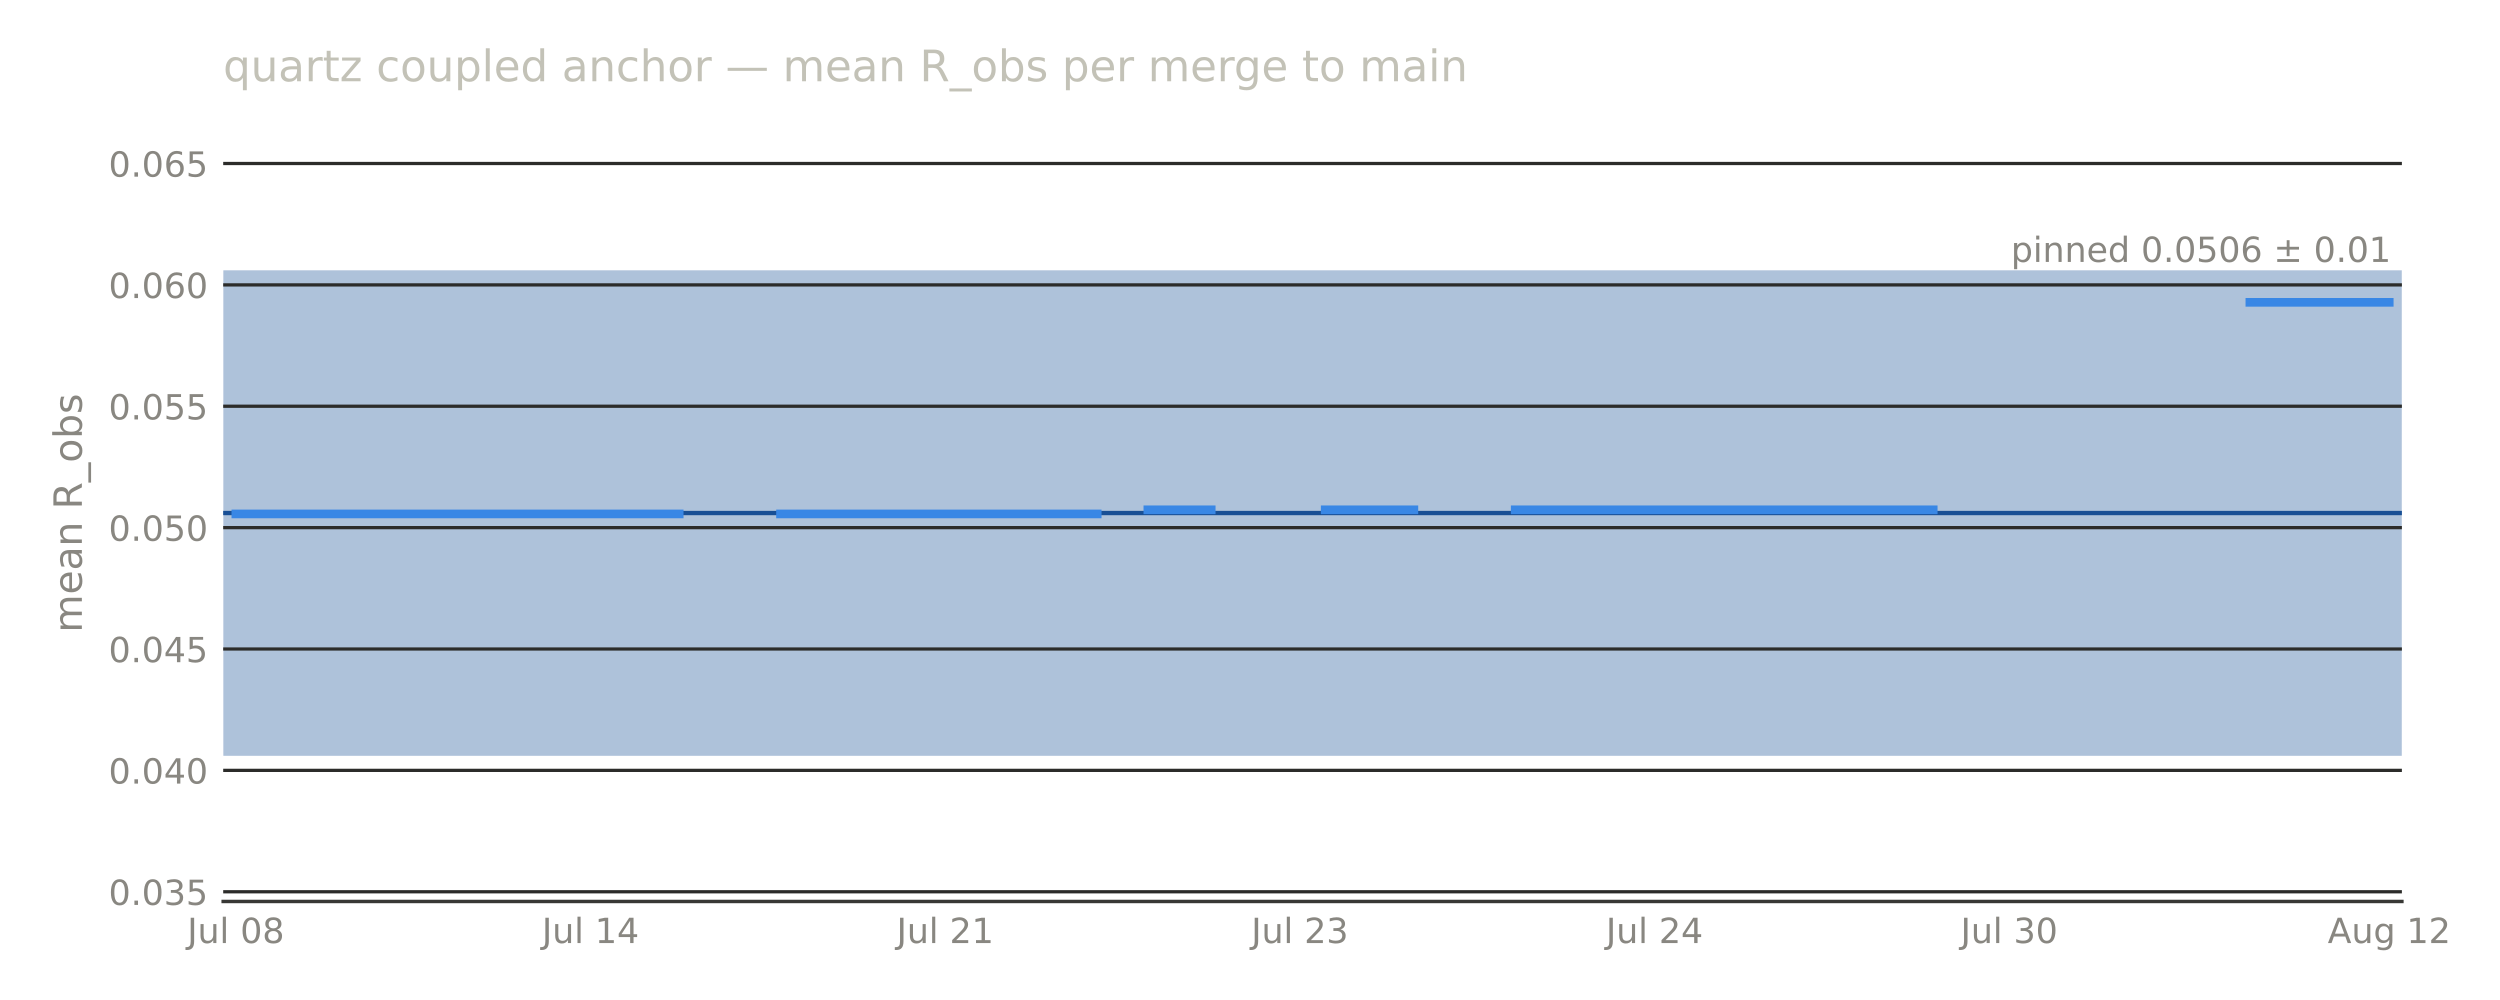
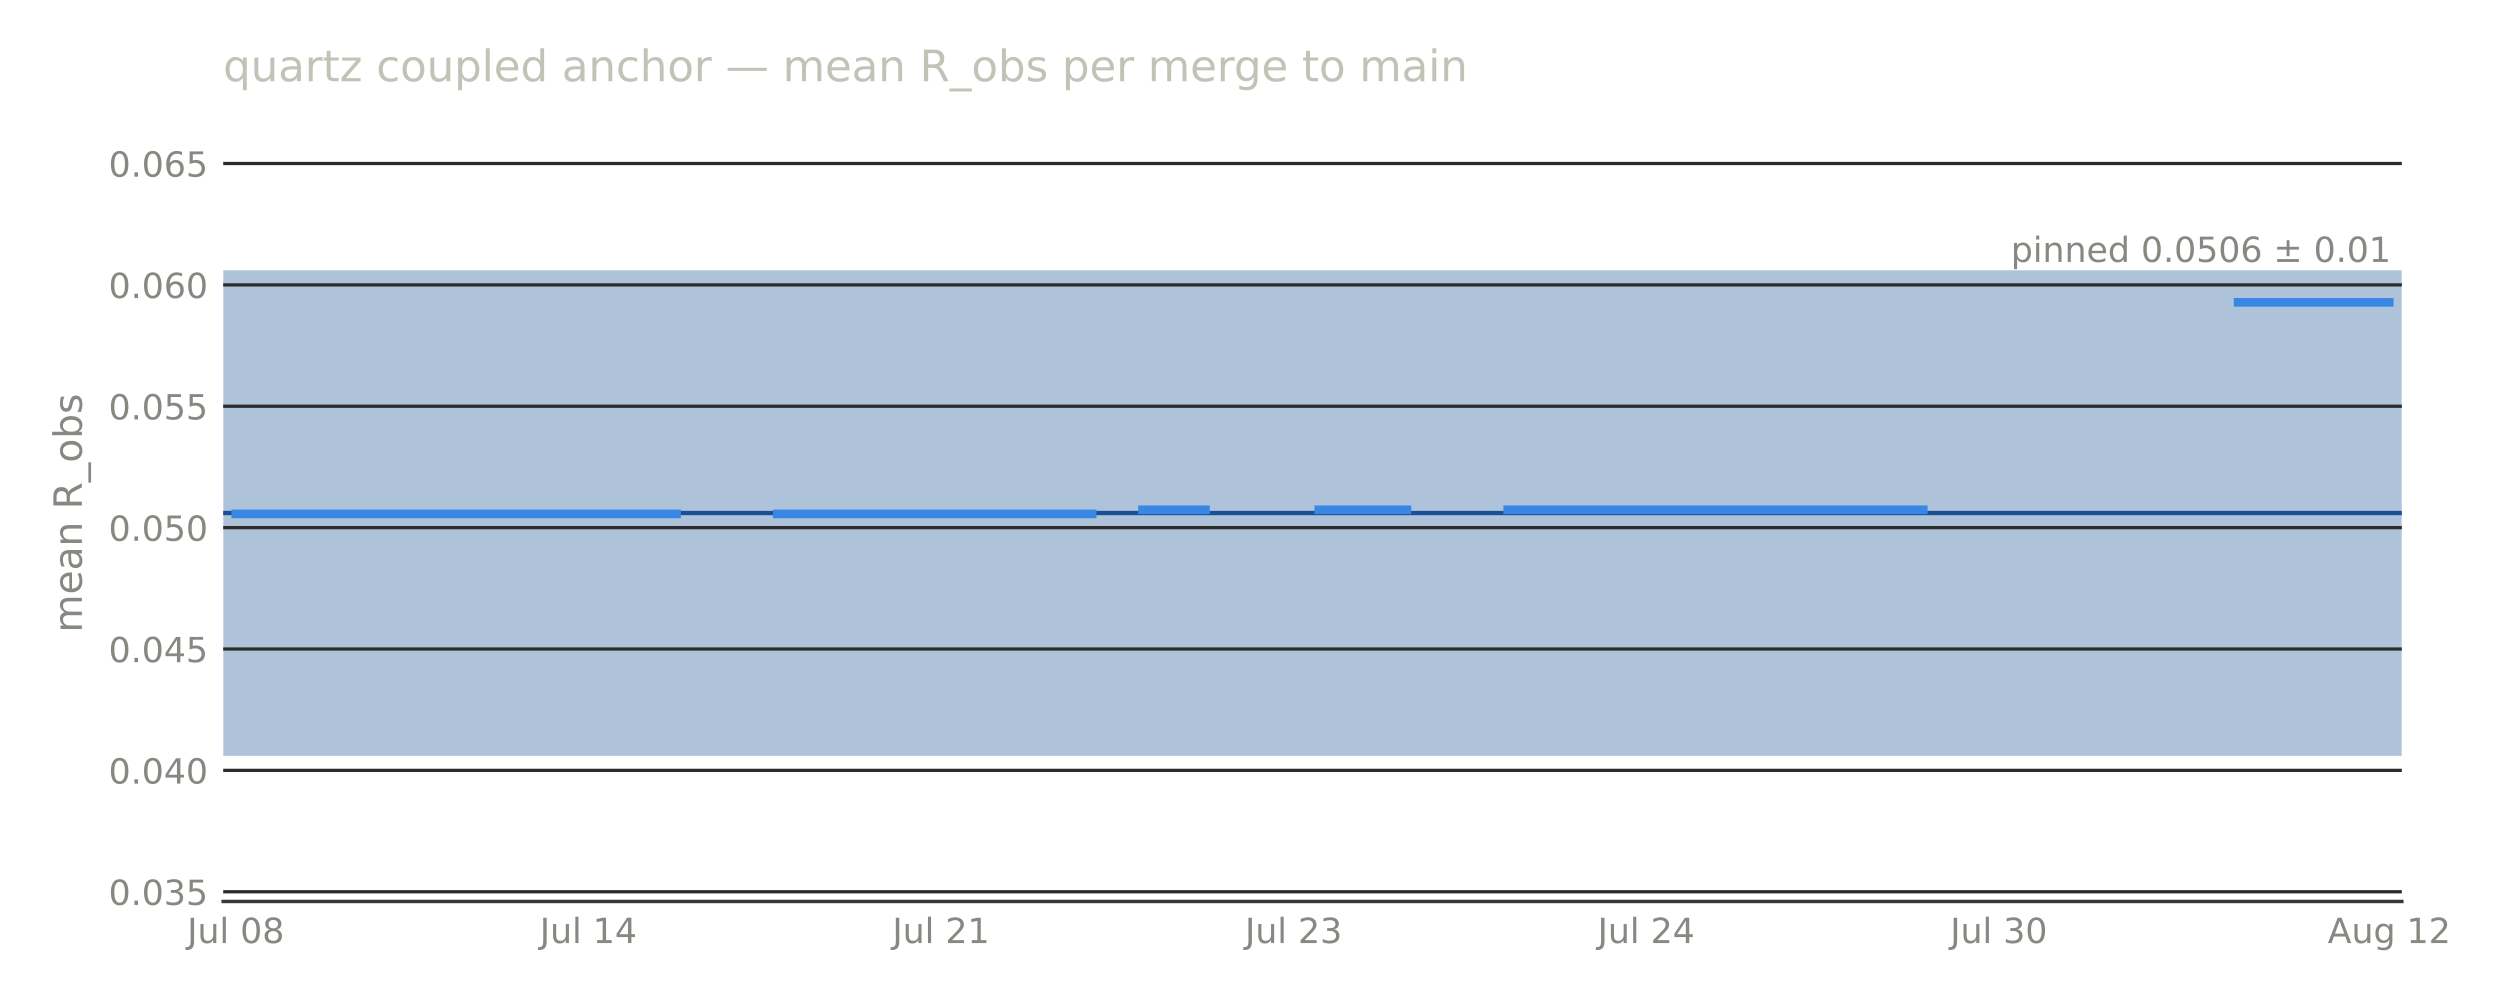
<svg xmlns="http://www.w3.org/2000/svg" width="576pt" height="230.4pt" viewBox="0 0 576 230.4" version="1.1">
  <defs>
    <style type="text/css">*{stroke-linejoin: round; stroke-linecap: butt}</style>
  </defs>
  <g id="figure_1">
    <g id="patch_1">
      <path d="M 0 230.4  L 576 230.4  L 576 0  L 0 0  L 0 230.4  z " style="fill: none; opacity: 0" />
    </g>
    <g id="axes_1">
      <g id="patch_2">
-         <path d="M 51.422 207.698  L 553.395 207.698  L 553.395 28.72  L 51.422 28.72  L 51.422 207.698  z " style="fill: none" />
+         <path d="M 51.422 207.698  L 553.38 207.698  L 553.38 28.72  L 51.422 28.72  L 51.422 207.698  z " style="fill: none" />
      </g>
      <g id="patch_3">
-         <path d="M 51.422 174.14  L 553.395 174.14  L 553.395 62.278  L 51.422 62.278  z " clip-path="url(#p6a9a64b005)" style="fill: #184f95; opacity: 0.35" />
+         <path d="M 51.422 174.14  L 553.38 174.14  L 553.38 62.278  L 51.422 62.278  z " clip-path="url(#p07eb2d91a2)" style="fill: #184f95; opacity: 0.35" />
      </g>
      <g id="matplotlib.axis_1">
        <g id="xtick_1">
          <g id="line2d_1" />
          <g id="text_1">
-             <text style="font-size: 8px; font-family: 'DejaVu Sans', 'Bitstream Vera Sans', 'Computer Modern Sans Serif', 'Lucida Grande', 'Verdana', 'Geneva', 'Lucid', 'Arial', 'Helvetica', 'Avant Garde', sans-serif; text-anchor: middle; fill: #898781" x="54.341" y="217.277" transform="rotate(-0 54.34056 217.2769)">Jul 08</text>
+             <text style="font-size: 8px; font-family: 'DejaVu Sans', 'Bitstream Vera Sans', 'Computer Modern Sans Serif', 'Lucida Grande', 'Verdana', 'Geneva', 'Lucid', 'Arial', 'Helvetica', 'Avant Garde', sans-serif; text-anchor: middle; fill: #898781" x="54.324" y="217.277" transform="rotate(-0 54.3236 217.2769)">Jul 08</text>
          </g>
        </g>
        <g id="xtick_2">
          <g id="line2d_2" />
          <g id="text_2">
-             <text style="font-size: 8px; font-family: 'DejaVu Sans', 'Bitstream Vera Sans', 'Computer Modern Sans Serif', 'Lucida Grande', 'Verdana', 'Geneva', 'Lucid', 'Arial', 'Helvetica', 'Avant Garde', sans-serif; text-anchor: middle; fill: #898781" x="136.057" y="217.277" transform="rotate(-0 136.0571 217.2769)">Jul 14</text>
+             <text style="font-size: 8px; font-family: 'DejaVu Sans', 'Bitstream Vera Sans', 'Computer Modern Sans Serif', 'Lucida Grande', 'Verdana', 'Geneva', 'Lucid', 'Arial', 'Helvetica', 'Avant Garde', sans-serif; text-anchor: middle; fill: #898781" x="135.565" y="217.277" transform="rotate(-0 135.5654 217.2769)">Jul 14</text>
          </g>
        </g>
        <g id="xtick_3">
          <g id="line2d_3" />
          <g id="text_3">
-             <text style="font-size: 8px; font-family: 'DejaVu Sans', 'Bitstream Vera Sans', 'Computer Modern Sans Serif', 'Lucida Grande', 'Verdana', 'Geneva', 'Lucid', 'Arial', 'Helvetica', 'Avant Garde', sans-serif; text-anchor: middle; fill: #898781" x="217.774" y="217.277" transform="rotate(-0 217.7737 217.2769)">Jul 21</text>
+             <text style="font-size: 8px; font-family: 'DejaVu Sans', 'Bitstream Vera Sans', 'Computer Modern Sans Serif', 'Lucida Grande', 'Verdana', 'Geneva', 'Lucid', 'Arial', 'Helvetica', 'Avant Garde', sans-serif; text-anchor: middle; fill: #898781" x="216.807" y="217.277" transform="rotate(-0 216.8072 217.2769)">Jul 21</text>
          </g>
        </g>
        <g id="xtick_4">
          <g id="line2d_4" />
          <g id="text_4">
-             <text style="font-size: 8px; font-family: 'DejaVu Sans', 'Bitstream Vera Sans', 'Computer Modern Sans Serif', 'Lucida Grande', 'Verdana', 'Geneva', 'Lucid', 'Arial', 'Helvetica', 'Avant Garde', sans-serif; text-anchor: middle; fill: #898781" x="299.49" y="217.277" transform="rotate(-0 299.4903 217.2769)">Jul 23</text>
+             <text style="font-size: 8px; font-family: 'DejaVu Sans', 'Bitstream Vera Sans', 'Computer Modern Sans Serif', 'Lucida Grande', 'Verdana', 'Geneva', 'Lucid', 'Arial', 'Helvetica', 'Avant Garde', sans-serif; text-anchor: middle; fill: #898781" x="298.049" y="217.277" transform="rotate(-0 298.049 217.2769)">Jul 23</text>
          </g>
        </g>
        <g id="xtick_5">
          <g id="line2d_5" />
          <g id="text_5">
-             <text style="font-size: 8px; font-family: 'DejaVu Sans', 'Bitstream Vera Sans', 'Computer Modern Sans Serif', 'Lucida Grande', 'Verdana', 'Geneva', 'Lucid', 'Arial', 'Helvetica', 'Avant Garde', sans-serif; text-anchor: middle; fill: #898781" x="381.207" y="217.277" transform="rotate(-0 381.2069 217.2769)">Jul 24</text>
+             <text style="font-size: 8px; font-family: 'DejaVu Sans', 'Bitstream Vera Sans', 'Computer Modern Sans Serif', 'Lucida Grande', 'Verdana', 'Geneva', 'Lucid', 'Arial', 'Helvetica', 'Avant Garde', sans-serif; text-anchor: middle; fill: #898781" x="379.291" y="217.277" transform="rotate(-0 379.2908 217.2769)">Jul 24</text>
          </g>
        </g>
        <g id="xtick_6">
          <g id="line2d_6" />
          <g id="text_6">
-             <text style="font-size: 8px; font-family: 'DejaVu Sans', 'Bitstream Vera Sans', 'Computer Modern Sans Serif', 'Lucida Grande', 'Verdana', 'Geneva', 'Lucid', 'Arial', 'Helvetica', 'Avant Garde', sans-serif; text-anchor: middle; fill: #898781" x="462.923" y="217.277" transform="rotate(-0 462.9234 217.2769)">Jul 30</text>
+             <text style="font-size: 8px; font-family: 'DejaVu Sans', 'Bitstream Vera Sans', 'Computer Modern Sans Serif', 'Lucida Grande', 'Verdana', 'Geneva', 'Lucid', 'Arial', 'Helvetica', 'Avant Garde', sans-serif; text-anchor: middle; fill: #898781" x="460.533" y="217.277" transform="rotate(-0 460.5326 217.2769)">Jul 30</text>
          </g>
        </g>
        <g id="xtick_7">
          <g id="line2d_7" />
          <g id="text_7">
-             <text style="font-size: 8px; font-family: 'DejaVu Sans', 'Bitstream Vera Sans', 'Computer Modern Sans Serif', 'Lucida Grande', 'Verdana', 'Geneva', 'Lucid', 'Arial', 'Helvetica', 'Avant Garde', sans-serif; text-anchor: middle; fill: #898781" x="550.477" y="217.276" transform="rotate(-0 550.4769 217.2763)">Aug 12</text>
+             <text style="font-size: 8px; font-family: 'DejaVu Sans', 'Bitstream Vera Sans', 'Computer Modern Sans Serif', 'Lucida Grande', 'Verdana', 'Geneva', 'Lucid', 'Arial', 'Helvetica', 'Avant Garde', sans-serif; text-anchor: middle; fill: #898781" x="550.479" y="217.276" transform="rotate(-0 550.4789 217.2763)">Aug 12</text>
          </g>
        </g>
      </g>
      <g id="matplotlib.axis_2">
        <g id="ytick_1">
          <g id="line2d_8">
-             <path d="M 51.422 205.461  L 553.395 205.461  " clip-path="url(#p6a9a64b005)" style="fill: none; stroke: #2c2c2a; stroke-width: 0.75; stroke-linecap: square" />
+             <path d="M 51.422 205.461  L 553.38 205.461  " clip-path="url(#p07eb2d91a2)" style="fill: none; stroke: #2c2c2a; stroke-width: 0.75; stroke-linecap: square" />
          </g>
          <g id="line2d_9" />
          <g id="text_8">
            <text style="font-size: 8px; font-family: 'DejaVu Sans', 'Bitstream Vera Sans', 'Computer Modern Sans Serif', 'Lucida Grande', 'Verdana', 'Geneva', 'Lucid', 'Arial', 'Helvetica', 'Avant Garde', sans-serif; text-anchor: end; fill: #898781" x="47.922" y="208.5" transform="rotate(-0 47.92211 208.5)">0.035</text>
          </g>
        </g>
        <g id="ytick_2">
          <g id="line2d_10">
-             <path d="M 51.422 177.496  L 553.395 177.496  " clip-path="url(#p6a9a64b005)" style="fill: none; stroke: #2c2c2a; stroke-width: 0.75; stroke-linecap: square" />
+             <path d="M 51.422 177.496  L 553.38 177.496  " clip-path="url(#p07eb2d91a2)" style="fill: none; stroke: #2c2c2a; stroke-width: 0.75; stroke-linecap: square" />
          </g>
          <g id="line2d_11" />
          <g id="text_9">
            <text style="font-size: 8px; font-family: 'DejaVu Sans', 'Bitstream Vera Sans', 'Computer Modern Sans Serif', 'Lucida Grande', 'Verdana', 'Geneva', 'Lucid', 'Arial', 'Helvetica', 'Avant Garde', sans-serif; text-anchor: end; fill: #898781" x="47.922" y="180.535" transform="rotate(-0 47.92211 180.5346)">0.040</text>
          </g>
        </g>
        <g id="ytick_3">
          <g id="line2d_12">
-             <path d="M 51.422 149.53  L 553.395 149.53  " clip-path="url(#p6a9a64b005)" style="fill: none; stroke: #2c2c2a; stroke-width: 0.75; stroke-linecap: square" />
+             <path d="M 51.422 149.53  L 553.38 149.53  " clip-path="url(#p07eb2d91a2)" style="fill: none; stroke: #2c2c2a; stroke-width: 0.75; stroke-linecap: square" />
          </g>
          <g id="line2d_13" />
          <g id="text_10">
            <text style="font-size: 8px; font-family: 'DejaVu Sans', 'Bitstream Vera Sans', 'Computer Modern Sans Serif', 'Lucida Grande', 'Verdana', 'Geneva', 'Lucid', 'Arial', 'Helvetica', 'Avant Garde', sans-serif; text-anchor: end; fill: #898781" x="47.922" y="152.569" transform="rotate(-0 47.92211 152.5693)">0.045</text>
          </g>
        </g>
        <g id="ytick_4">
          <g id="line2d_14">
-             <path d="M 51.422 121.565  L 553.395 121.565  " clip-path="url(#p6a9a64b005)" style="fill: none; stroke: #2c2c2a; stroke-width: 0.75; stroke-linecap: square" />
+             <path d="M 51.422 121.565  L 553.38 121.565  " clip-path="url(#p07eb2d91a2)" style="fill: none; stroke: #2c2c2a; stroke-width: 0.75; stroke-linecap: square" />
          </g>
          <g id="line2d_15" />
          <g id="text_11">
            <text style="font-size: 8px; font-family: 'DejaVu Sans', 'Bitstream Vera Sans', 'Computer Modern Sans Serif', 'Lucida Grande', 'Verdana', 'Geneva', 'Lucid', 'Arial', 'Helvetica', 'Avant Garde', sans-serif; text-anchor: end; fill: #898781" x="47.922" y="124.604" transform="rotate(-0 47.92211 124.604)">0.050</text>
          </g>
        </g>
        <g id="ytick_5">
          <g id="line2d_16">
-             <path d="M 51.422 93.6  L 553.395 93.6  " clip-path="url(#p6a9a64b005)" style="fill: none; stroke: #2c2c2a; stroke-width: 0.75; stroke-linecap: square" />
+             <path d="M 51.422 93.6  L 553.38 93.6  " clip-path="url(#p07eb2d91a2)" style="fill: none; stroke: #2c2c2a; stroke-width: 0.75; stroke-linecap: square" />
          </g>
          <g id="line2d_17" />
          <g id="text_12">
            <text style="font-size: 8px; font-family: 'DejaVu Sans', 'Bitstream Vera Sans', 'Computer Modern Sans Serif', 'Lucida Grande', 'Verdana', 'Geneva', 'Lucid', 'Arial', 'Helvetica', 'Avant Garde', sans-serif; text-anchor: end; fill: #898781" x="47.922" y="96.639" transform="rotate(-0 47.92211 96.63863)">0.055</text>
          </g>
        </g>
        <g id="ytick_6">
          <g id="line2d_18">
-             <path d="M 51.422 65.634  L 553.395 65.634  " clip-path="url(#p6a9a64b005)" style="fill: none; stroke: #2c2c2a; stroke-width: 0.75; stroke-linecap: square" />
+             <path d="M 51.422 65.634  L 553.38 65.634  " clip-path="url(#p07eb2d91a2)" style="fill: none; stroke: #2c2c2a; stroke-width: 0.75; stroke-linecap: square" />
          </g>
          <g id="line2d_19" />
          <g id="text_13">
            <text style="font-size: 8px; font-family: 'DejaVu Sans', 'Bitstream Vera Sans', 'Computer Modern Sans Serif', 'Lucida Grande', 'Verdana', 'Geneva', 'Lucid', 'Arial', 'Helvetica', 'Avant Garde', sans-serif; text-anchor: end; fill: #898781" x="47.922" y="68.673" transform="rotate(-0 47.92211 68.6733)">0.060</text>
          </g>
        </g>
        <g id="ytick_7">
          <g id="line2d_20">
-             <path d="M 51.422 37.669  L 553.395 37.669  " clip-path="url(#p6a9a64b005)" style="fill: none; stroke: #2c2c2a; stroke-width: 0.75; stroke-linecap: square" />
+             <path d="M 51.422 37.669  L 553.38 37.669  " clip-path="url(#p07eb2d91a2)" style="fill: none; stroke: #2c2c2a; stroke-width: 0.75; stroke-linecap: square" />
          </g>
          <g id="line2d_21" />
          <g id="text_14">
            <text style="font-size: 8px; font-family: 'DejaVu Sans', 'Bitstream Vera Sans', 'Computer Modern Sans Serif', 'Lucida Grande', 'Verdana', 'Geneva', 'Lucid', 'Arial', 'Helvetica', 'Avant Garde', sans-serif; text-anchor: end; fill: #898781" x="47.922" y="40.708" transform="rotate(-0 47.92211 40.70797)">0.065</text>
          </g>
        </g>
        <g id="text_15">
          <text style="font-size: 9px; font-family: 'DejaVu Sans', 'Bitstream Vera Sans', 'Computer Modern Sans Serif', 'Lucida Grande', 'Verdana', 'Geneva', 'Lucid', 'Arial', 'Helvetica', 'Avant Garde', sans-serif; text-anchor: middle; fill: #898781" x="18.858" y="118.209" transform="rotate(-90 18.8575 118.2091)">mean R_obs</text>
        </g>
      </g>
      <g id="line2d_22">
-         <path d="M 51.422 118.209  L 553.395 118.209  " clip-path="url(#p6a9a64b005)" style="fill: none; stroke: #184f95; stroke-linecap: square" />
+         <path d="M 51.422 118.209  L 553.38 118.209  " clip-path="url(#p07eb2d91a2)" style="fill: none; stroke: #184f95; stroke-linecap: square" />
      </g>
      <g id="patch_4">
-         <path d="M 51.422 207.698  L 553.395 207.698  " style="fill: none; stroke: #383835; stroke-width: 0.8; stroke-linejoin: miter; stroke-linecap: square" />
+         <path d="M 51.422 207.698  L 553.38 207.698  " style="fill: none; stroke: #383835; stroke-width: 0.8; stroke-linejoin: miter; stroke-linecap: square" />
      </g>
      <g id="line2d_23">
-         <path d="M 54.341 118.409  L 156.486 118.409  M 179.834 118.409  L 252.795 118.409  M 264.469 117.455  L 279.061 117.455  M 305.327 117.455  L 325.756 117.455  M 349.104 117.455  L 445.413 117.455  M 518.374 69.652  L 550.477 69.652  L 550.477 69.652  " clip-path="url(#p6a9a64b005)" style="fill: none; stroke: #3987e5; stroke-width: 2; stroke-linecap: square" />
+         <path d="M 54.324 118.409  L 155.876 118.409  M 179.088 118.409  L 251.625 118.409  M 263.231 117.455  L 277.739 117.455  M 303.852 117.455  L 324.162 117.455  M 347.374 117.455  L 443.124 117.455  M 515.661 69.652  L 550.479 69.652  L 550.479 69.652  " clip-path="url(#p07eb2d91a2)" style="fill: none; stroke: #3987e5; stroke-width: 2; stroke-linecap: square" />
      </g>
      <g id="text_16">
-         <text style="font-size: 8px; font-family: 'DejaVu Sans', 'Bitstream Vera Sans', 'Computer Modern Sans Serif', 'Lucida Grande', 'Verdana', 'Geneva', 'Lucid', 'Arial', 'Helvetica', 'Avant Garde', sans-serif; text-anchor: end; fill: #898781" x="550.885" y="60.357" transform="rotate(-0 550.8855 60.35652)">pinned 0.0506 ± 0.01</text>
+         <text style="font-size: 8px; font-family: 'DejaVu Sans', 'Bitstream Vera Sans', 'Computer Modern Sans Serif', 'Lucida Grande', 'Verdana', 'Geneva', 'Lucid', 'Arial', 'Helvetica', 'Avant Garde', sans-serif; text-anchor: end; fill: #898781" x="550.871" y="60.357" transform="rotate(-0 550.8706 60.35652)">pinned 0.0506 ± 0.01</text>
      </g>
      <g id="text_17">
        <text style="font-size: 10px; font-family: 'DejaVu Sans', 'Bitstream Vera Sans', 'Computer Modern Sans Serif', 'Lucida Grande', 'Verdana', 'Geneva', 'Lucid', 'Arial', 'Helvetica', 'Avant Garde', sans-serif; text-anchor: start; fill: #c3c2b7" x="51.422" y="18.72" transform="rotate(-0 51.42211 18.72)">quartz coupled anchor — mean R_obs per merge to main</text>
      </g>
    </g>
  </g>
  <defs>
-     <clipPath id="p6a9a64b005">
-       <rect x="51.422" y="28.72" width="501.973" height="178.978" />
+     <clipPath id="p07eb2d91a2">
+       <rect x="51.422" y="28.72" width="501.958" height="178.978" />
    </clipPath>
  </defs>
</svg>
